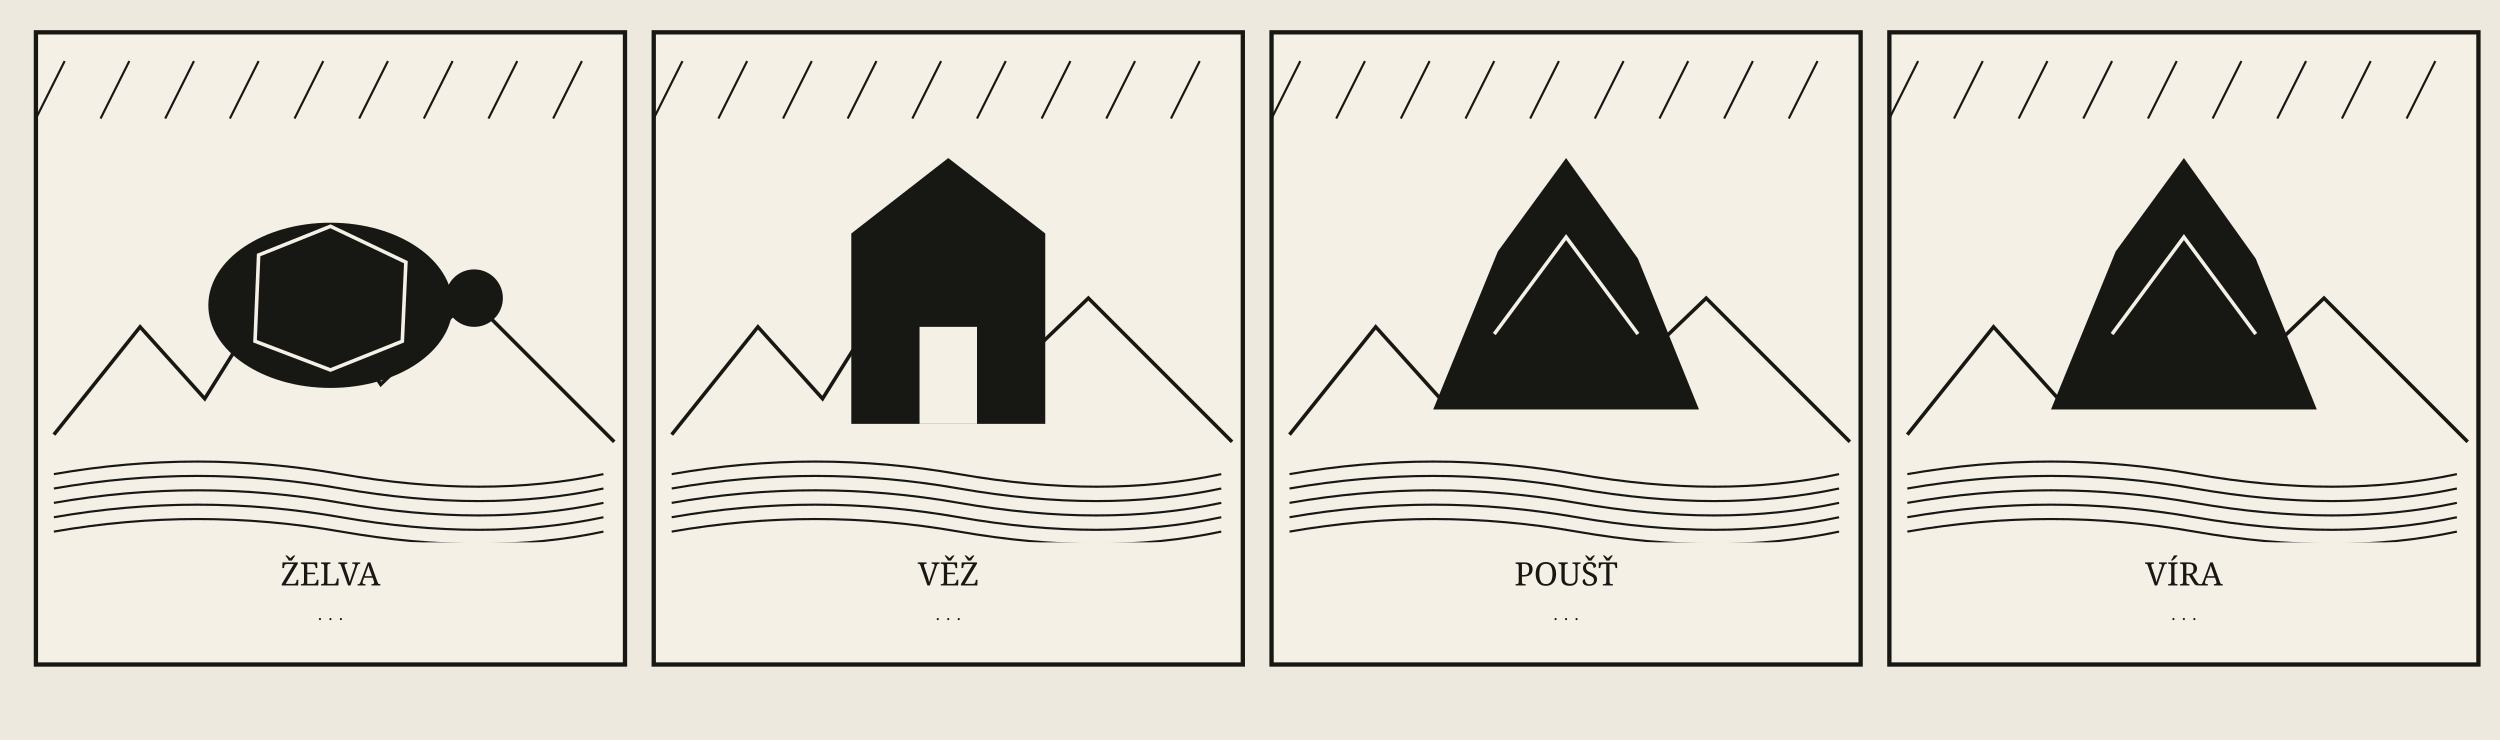
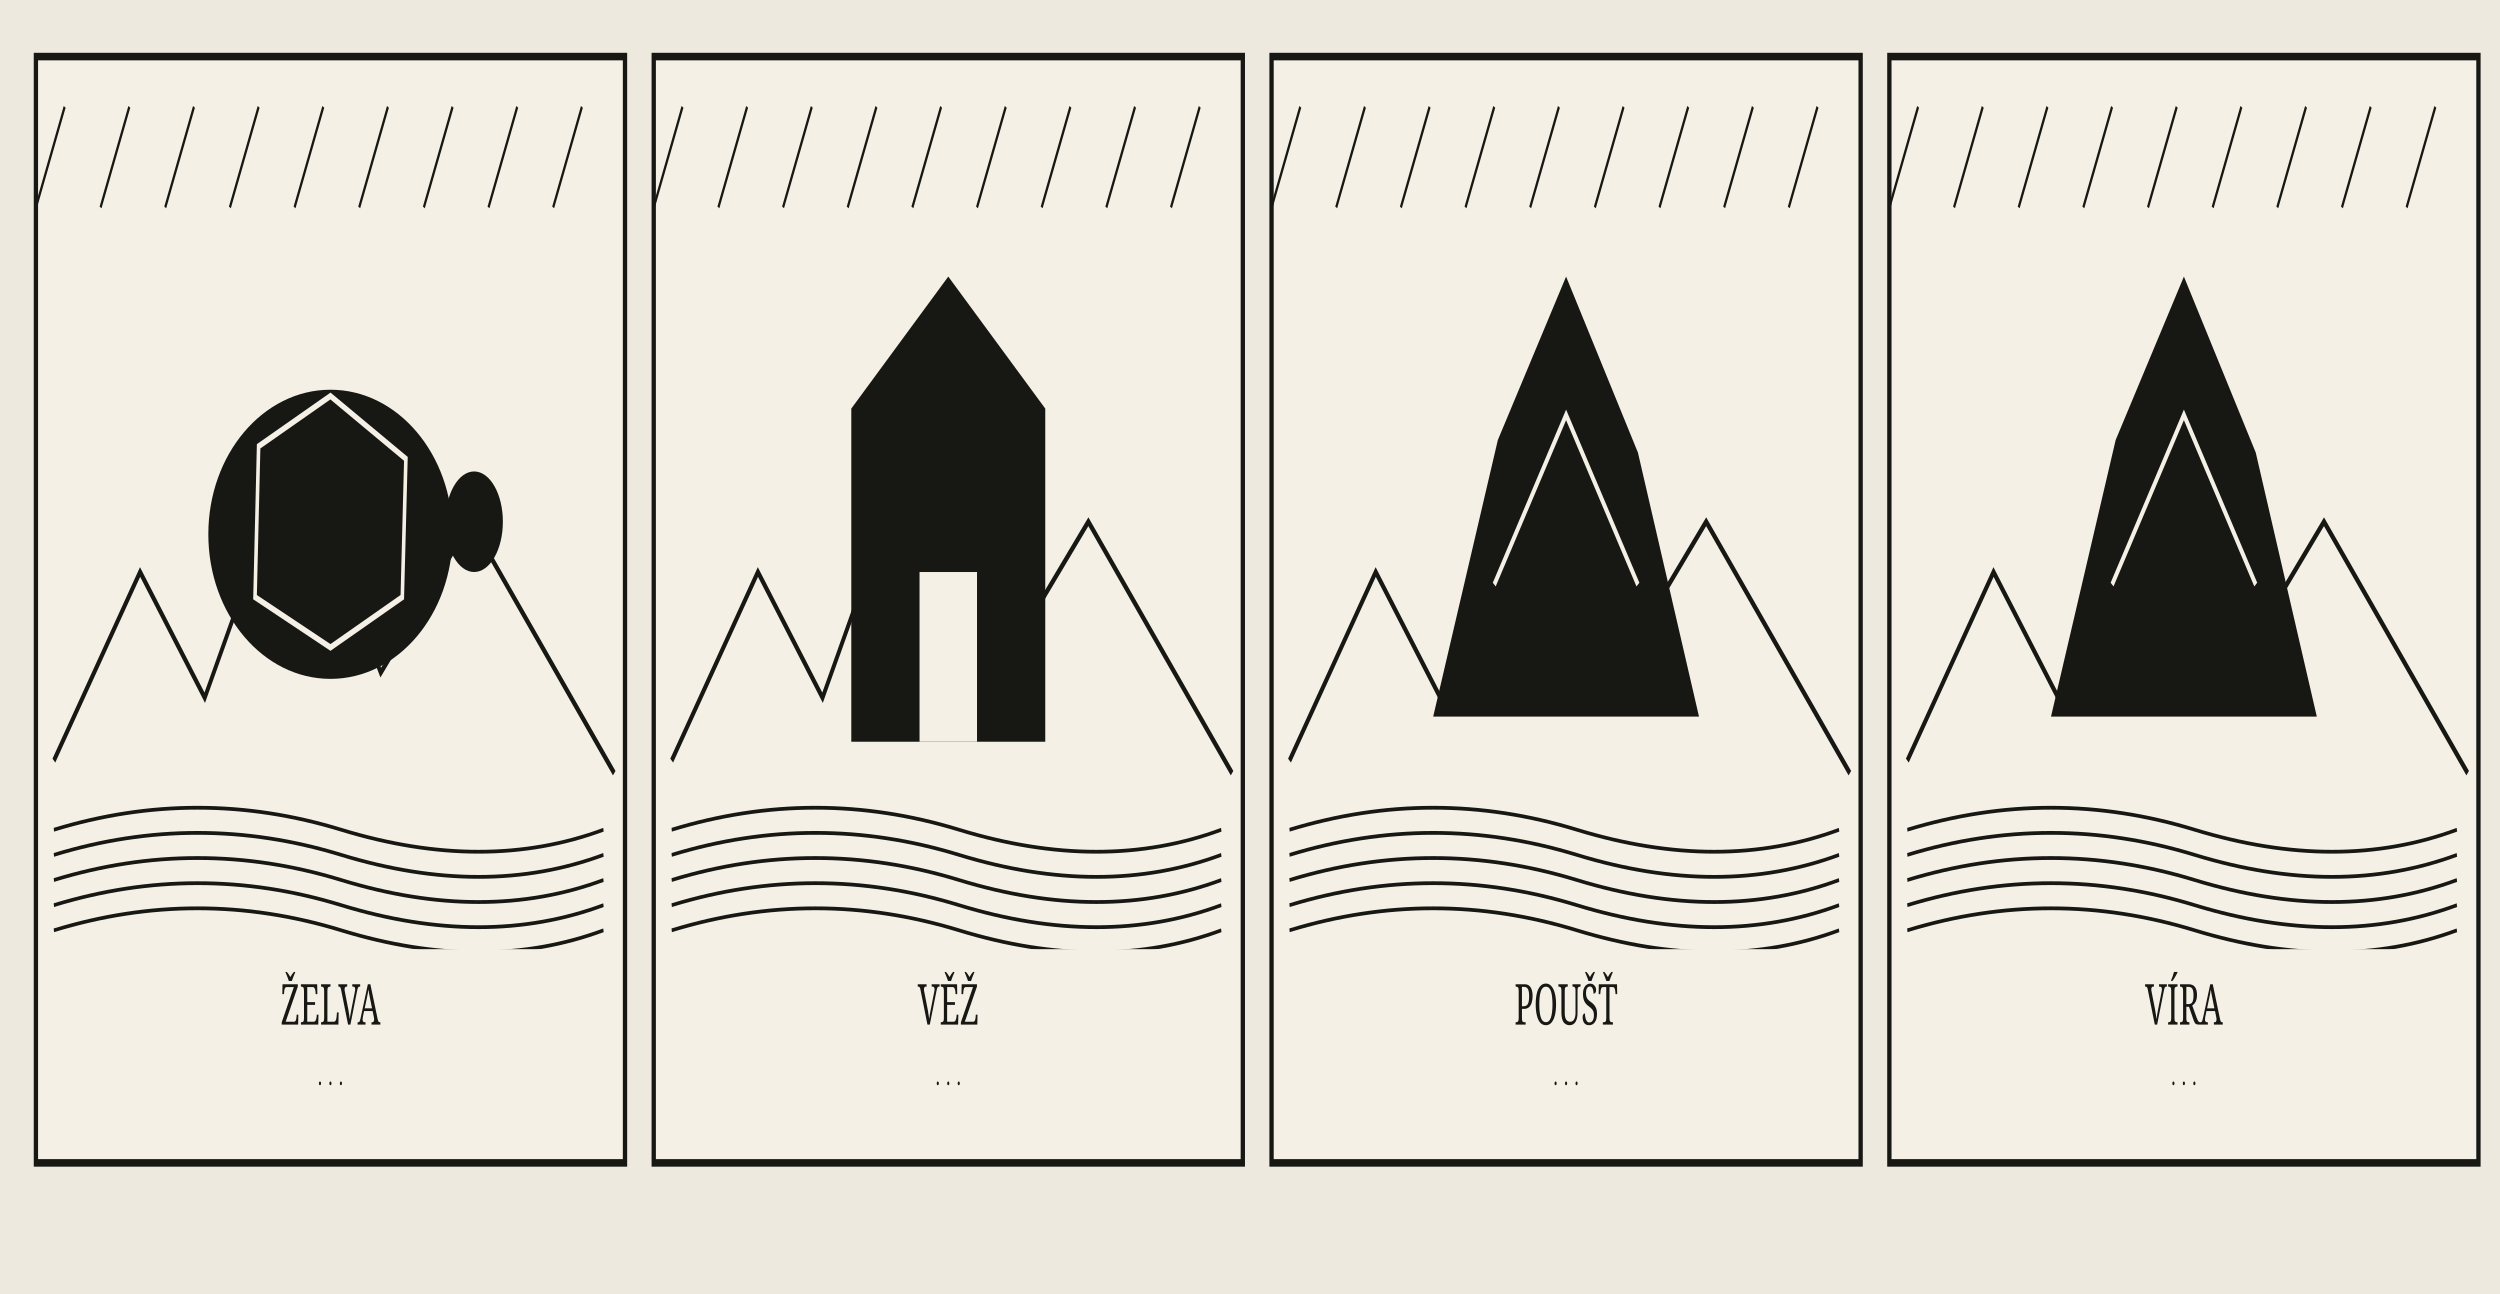
- <svg xmlns="http://www.w3.org/2000/svg" viewBox="0 0 696 206">
-   <rect width="696" height="206" fill="#eee9de" />
-   <g>
-     <rect x="10" y="9" width="164" height="176" fill="#f5f0e6" stroke="#171714" stroke-width="1.2" />
-     <path d="M18 17l-8 16" stroke="#171714" stroke-width=".6" />
-     <path d="M36 17l-8 16" stroke="#171714" stroke-width=".6" />
-     <path d="M54 17l-8 16" stroke="#171714" stroke-width=".6" />
-     <path d="M72 17l-8 16" stroke="#171714" stroke-width=".6" />
-     <path d="M90 17l-8 16" stroke="#171714" stroke-width=".6" />
-     <path d="M108 17l-8 16" stroke="#171714" stroke-width=".6" />
-     <path d="M126 17l-8 16" stroke="#171714" stroke-width=".6" />
-     <path d="M144 17l-8 16" stroke="#171714" stroke-width=".6" />
-     <path d="M162 17l-8 16" stroke="#171714" stroke-width=".6" />
-     <path d="M15 121l24 -30 18 20 25 -40 24 36 25 -24 40 40" stroke="#171714" fill="none" />
-     <ellipse cx="92" cy="85" rx="34" ry="23" fill="#171714" />
-     <path d="M72 71L92 63L113 73L112 95L92 103L71 95Z" stroke="#f5f0e6" fill="none" />
-     <circle cx="132" cy="83" r="8" fill="#171714" />
-     <path d="M15 132q40 -7 80 0t73 0" stroke="#171714" stroke-width=".6" fill="none" />
-     <path d="M15 136q40 -7 80 0t73 0" stroke="#171714" stroke-width=".6" fill="none" />
-     <path d="M15 140q40 -7 80 0t73 0" stroke="#171714" stroke-width=".6" fill="none" />
-     <path d="M15 144q40 -7 80 0t73 0" stroke="#171714" stroke-width=".6" fill="none" />
-     <path d="M15 148q40 -7 80 0t73 0" stroke="#171714" stroke-width=".6" fill="none" />
-     <rect x="15" y="151" width="154" height="29" fill="#f5f0e6" />
-     <text x="92" y="163" text-anchor="middle" font-family="Georgia,serif" font-size="9" fill="#171714">ŽELVA</text>
-     <text x="92" y="174" text-anchor="middle" font-size="5" fill="#171714">· · ·</text>
-   </g>
-   <g>
-     <rect x="182" y="9" width="164" height="176" fill="#f5f0e6" stroke="#171714" stroke-width="1.2" />
-     <path d="M190 17l-8 16" stroke="#171714" stroke-width=".6" />
-     <path d="M208 17l-8 16" stroke="#171714" stroke-width=".6" />
-     <path d="M226 17l-8 16" stroke="#171714" stroke-width=".6" />
-     <path d="M244 17l-8 16" stroke="#171714" stroke-width=".6" />
-     <path d="M262 17l-8 16" stroke="#171714" stroke-width=".6" />
-     <path d="M280 17l-8 16" stroke="#171714" stroke-width=".6" />
-     <path d="M298 17l-8 16" stroke="#171714" stroke-width=".6" />
-     <path d="M316 17l-8 16" stroke="#171714" stroke-width=".6" />
-     <path d="M334 17l-8 16" stroke="#171714" stroke-width=".6" />
-     <path d="M187 121l24 -30 18 20 25 -40 24 36 25 -24 40 40" stroke="#171714" fill="none" />
-     <path d="M237 118V65L264 44L291 65V118Z" fill="#171714" />
-     <path d="M256 118V91H272V118" fill="#f5f0e6" />
-     <path d="M187 132q40 -7 80 0t73 0" stroke="#171714" stroke-width=".6" fill="none" />
-     <path d="M187 136q40 -7 80 0t73 0" stroke="#171714" stroke-width=".6" fill="none" />
-     <path d="M187 140q40 -7 80 0t73 0" stroke="#171714" stroke-width=".6" fill="none" />
-     <path d="M187 144q40 -7 80 0t73 0" stroke="#171714" stroke-width=".6" fill="none" />
-     <path d="M187 148q40 -7 80 0t73 0" stroke="#171714" stroke-width=".6" fill="none" />
-     <rect x="187" y="151" width="154" height="29" fill="#f5f0e6" />
-     <text x="264" y="163" text-anchor="middle" font-family="Georgia,serif" font-size="9" fill="#171714">VĚŽ</text>
-     <text x="264" y="174" text-anchor="middle" font-size="5" fill="#171714">· · ·</text>
-   </g>
-   <g>
-     <rect x="354" y="9" width="164" height="176" fill="#f5f0e6" stroke="#171714" stroke-width="1.2" />
-     <path d="M362 17l-8 16" stroke="#171714" stroke-width=".6" />
-     <path d="M380 17l-8 16" stroke="#171714" stroke-width=".6" />
-     <path d="M398 17l-8 16" stroke="#171714" stroke-width=".6" />
-     <path d="M416 17l-8 16" stroke="#171714" stroke-width=".6" />
-     <path d="M434 17l-8 16" stroke="#171714" stroke-width=".6" />
-     <path d="M452 17l-8 16" stroke="#171714" stroke-width=".6" />
-     <path d="M470 17l-8 16" stroke="#171714" stroke-width=".6" />
-     <path d="M488 17l-8 16" stroke="#171714" stroke-width=".6" />
-     <path d="M506 17l-8 16" stroke="#171714" stroke-width=".6" />
-     <path d="M359 121l24 -30 18 20 25 -40 24 36 25 -24 40 40" stroke="#171714" fill="none" />
-     <path d="M399 114L417 70L436 44L456 72L473 114Z" fill="#171714" />
-     <path d="M416 93L436 66L456 93" stroke="#f5f0e6" fill="none" />
-     <path d="M359 132q40 -7 80 0t73 0" stroke="#171714" stroke-width=".6" fill="none" />
-     <path d="M359 136q40 -7 80 0t73 0" stroke="#171714" stroke-width=".6" fill="none" />
-     <path d="M359 140q40 -7 80 0t73 0" stroke="#171714" stroke-width=".6" fill="none" />
-     <path d="M359 144q40 -7 80 0t73 0" stroke="#171714" stroke-width=".6" fill="none" />
-     <path d="M359 148q40 -7 80 0t73 0" stroke="#171714" stroke-width=".6" fill="none" />
-     <rect x="359" y="151" width="154" height="29" fill="#f5f0e6" />
-     <text x="436" y="163" text-anchor="middle" font-family="Georgia,serif" font-size="9" fill="#171714">POUŠŤ</text>
-     <text x="436" y="174" text-anchor="middle" font-size="5" fill="#171714">· · ·</text>
-   </g>
-   <g>
-     <rect x="526" y="9" width="164" height="176" fill="#f5f0e6" stroke="#171714" stroke-width="1.2" />
-     <path d="M534 17l-8 16" stroke="#171714" stroke-width=".6" />
-     <path d="M552 17l-8 16" stroke="#171714" stroke-width=".6" />
-     <path d="M570 17l-8 16" stroke="#171714" stroke-width=".6" />
-     <path d="M588 17l-8 16" stroke="#171714" stroke-width=".6" />
-     <path d="M606 17l-8 16" stroke="#171714" stroke-width=".6" />
-     <path d="M624 17l-8 16" stroke="#171714" stroke-width=".6" />
-     <path d="M642 17l-8 16" stroke="#171714" stroke-width=".6" />
-     <path d="M660 17l-8 16" stroke="#171714" stroke-width=".6" />
-     <path d="M678 17l-8 16" stroke="#171714" stroke-width=".6" />
-     <path d="M531 121l24 -30 18 20 25 -40 24 36 25 -24 40 40" stroke="#171714" fill="none" />
-     <path d="M571 114L589 70L608 44L628 72L645 114Z" fill="#171714" />
-     <path d="M588 93L608 66L628 93" stroke="#f5f0e6" fill="none" />
-     <path d="M531 132q40 -7 80 0t73 0" stroke="#171714" stroke-width=".6" fill="none" />
-     <path d="M531 136q40 -7 80 0t73 0" stroke="#171714" stroke-width=".6" fill="none" />
-     <path d="M531 140q40 -7 80 0t73 0" stroke="#171714" stroke-width=".6" fill="none" />
-     <path d="M531 144q40 -7 80 0t73 0" stroke="#171714" stroke-width=".6" fill="none" />
-     <path d="M531 148q40 -7 80 0t73 0" stroke="#171714" stroke-width=".6" fill="none" />
-     <rect x="531" y="151" width="154" height="29" fill="#f5f0e6" />
-     <text x="608" y="163" text-anchor="middle" font-family="Georgia,serif" font-size="9" fill="#171714">VÍRA</text>
-     <text x="608" y="174" text-anchor="middle" font-size="5" fill="#171714">· · ·</text>
+ <svg xmlns="http://www.w3.org/2000/svg" viewBox="0 0 696 360">
+   <g transform="scale(1 1.75)">
+     <rect width="696" height="206" fill="#eee9de" />
+     <g>
+       <rect x="10" y="9" width="164" height="176" fill="#f5f0e6" stroke="#171714" stroke-width="1.2" />
+       <path d="M18 17l-8 16" stroke="#171714" stroke-width=".6" />
+       <path d="M36 17l-8 16" stroke="#171714" stroke-width=".6" />
+       <path d="M54 17l-8 16" stroke="#171714" stroke-width=".6" />
+       <path d="M72 17l-8 16" stroke="#171714" stroke-width=".6" />
+       <path d="M90 17l-8 16" stroke="#171714" stroke-width=".6" />
+       <path d="M108 17l-8 16" stroke="#171714" stroke-width=".6" />
+       <path d="M126 17l-8 16" stroke="#171714" stroke-width=".6" />
+       <path d="M144 17l-8 16" stroke="#171714" stroke-width=".6" />
+       <path d="M162 17l-8 16" stroke="#171714" stroke-width=".6" />
+       <path d="M15 121l24 -30 18 20 25 -40 24 36 25 -24 40 40" stroke="#171714" fill="none" />
+       <ellipse cx="92" cy="85" rx="34" ry="23" fill="#171714" />
+       <path d="M72 71L92 63L113 73L112 95L92 103L71 95Z" stroke="#f5f0e6" fill="none" />
+       <circle cx="132" cy="83" r="8" fill="#171714" />
+       <path d="M15 132q40 -7 80 0t73 0" stroke="#171714" stroke-width=".6" fill="none" />
+       <path d="M15 136q40 -7 80 0t73 0" stroke="#171714" stroke-width=".6" fill="none" />
+       <path d="M15 140q40 -7 80 0t73 0" stroke="#171714" stroke-width=".6" fill="none" />
+       <path d="M15 144q40 -7 80 0t73 0" stroke="#171714" stroke-width=".6" fill="none" />
+       <path d="M15 148q40 -7 80 0t73 0" stroke="#171714" stroke-width=".6" fill="none" />
+       <rect x="15" y="151" width="154" height="29" fill="#f5f0e6" />
+       <text x="92" y="163" text-anchor="middle" font-family="Georgia,serif" font-size="9" fill="#171714">ŽELVA</text>
+       <text x="92" y="174" text-anchor="middle" font-size="5" fill="#171714">· · ·</text>
+     </g>
+     <g>
+       <rect x="182" y="9" width="164" height="176" fill="#f5f0e6" stroke="#171714" stroke-width="1.2" />
+       <path d="M190 17l-8 16" stroke="#171714" stroke-width=".6" />
+       <path d="M208 17l-8 16" stroke="#171714" stroke-width=".6" />
+       <path d="M226 17l-8 16" stroke="#171714" stroke-width=".6" />
+       <path d="M244 17l-8 16" stroke="#171714" stroke-width=".6" />
+       <path d="M262 17l-8 16" stroke="#171714" stroke-width=".6" />
+       <path d="M280 17l-8 16" stroke="#171714" stroke-width=".6" />
+       <path d="M298 17l-8 16" stroke="#171714" stroke-width=".6" />
+       <path d="M316 17l-8 16" stroke="#171714" stroke-width=".6" />
+       <path d="M334 17l-8 16" stroke="#171714" stroke-width=".6" />
+       <path d="M187 121l24 -30 18 20 25 -40 24 36 25 -24 40 40" stroke="#171714" fill="none" />
+       <path d="M237 118V65L264 44L291 65V118Z" fill="#171714" />
+       <path d="M256 118V91H272V118" fill="#f5f0e6" />
+       <path d="M187 132q40 -7 80 0t73 0" stroke="#171714" stroke-width=".6" fill="none" />
+       <path d="M187 136q40 -7 80 0t73 0" stroke="#171714" stroke-width=".6" fill="none" />
+       <path d="M187 140q40 -7 80 0t73 0" stroke="#171714" stroke-width=".6" fill="none" />
+       <path d="M187 144q40 -7 80 0t73 0" stroke="#171714" stroke-width=".6" fill="none" />
+       <path d="M187 148q40 -7 80 0t73 0" stroke="#171714" stroke-width=".6" fill="none" />
+       <rect x="187" y="151" width="154" height="29" fill="#f5f0e6" />
+       <text x="264" y="163" text-anchor="middle" font-family="Georgia,serif" font-size="9" fill="#171714">VĚŽ</text>
+       <text x="264" y="174" text-anchor="middle" font-size="5" fill="#171714">· · ·</text>
+     </g>
+     <g>
+       <rect x="354" y="9" width="164" height="176" fill="#f5f0e6" stroke="#171714" stroke-width="1.2" />
+       <path d="M362 17l-8 16" stroke="#171714" stroke-width=".6" />
+       <path d="M380 17l-8 16" stroke="#171714" stroke-width=".6" />
+       <path d="M398 17l-8 16" stroke="#171714" stroke-width=".6" />
+       <path d="M416 17l-8 16" stroke="#171714" stroke-width=".6" />
+       <path d="M434 17l-8 16" stroke="#171714" stroke-width=".6" />
+       <path d="M452 17l-8 16" stroke="#171714" stroke-width=".6" />
+       <path d="M470 17l-8 16" stroke="#171714" stroke-width=".6" />
+       <path d="M488 17l-8 16" stroke="#171714" stroke-width=".6" />
+       <path d="M506 17l-8 16" stroke="#171714" stroke-width=".6" />
+       <path d="M359 121l24 -30 18 20 25 -40 24 36 25 -24 40 40" stroke="#171714" fill="none" />
+       <path d="M399 114L417 70L436 44L456 72L473 114Z" fill="#171714" />
+       <path d="M416 93L436 66L456 93" stroke="#f5f0e6" fill="none" />
+       <path d="M359 132q40 -7 80 0t73 0" stroke="#171714" stroke-width=".6" fill="none" />
+       <path d="M359 136q40 -7 80 0t73 0" stroke="#171714" stroke-width=".6" fill="none" />
+       <path d="M359 140q40 -7 80 0t73 0" stroke="#171714" stroke-width=".6" fill="none" />
+       <path d="M359 144q40 -7 80 0t73 0" stroke="#171714" stroke-width=".6" fill="none" />
+       <path d="M359 148q40 -7 80 0t73 0" stroke="#171714" stroke-width=".6" fill="none" />
+       <rect x="359" y="151" width="154" height="29" fill="#f5f0e6" />
+       <text x="436" y="163" text-anchor="middle" font-family="Georgia,serif" font-size="9" fill="#171714">POUŠŤ</text>
+       <text x="436" y="174" text-anchor="middle" font-size="5" fill="#171714">· · ·</text>
+     </g>
+     <g>
+       <rect x="526" y="9" width="164" height="176" fill="#f5f0e6" stroke="#171714" stroke-width="1.2" />
+       <path d="M534 17l-8 16" stroke="#171714" stroke-width=".6" />
+       <path d="M552 17l-8 16" stroke="#171714" stroke-width=".6" />
+       <path d="M570 17l-8 16" stroke="#171714" stroke-width=".6" />
+       <path d="M588 17l-8 16" stroke="#171714" stroke-width=".6" />
+       <path d="M606 17l-8 16" stroke="#171714" stroke-width=".6" />
+       <path d="M624 17l-8 16" stroke="#171714" stroke-width=".6" />
+       <path d="M642 17l-8 16" stroke="#171714" stroke-width=".6" />
+       <path d="M660 17l-8 16" stroke="#171714" stroke-width=".6" />
+       <path d="M678 17l-8 16" stroke="#171714" stroke-width=".6" />
+       <path d="M531 121l24 -30 18 20 25 -40 24 36 25 -24 40 40" stroke="#171714" fill="none" />
+       <path d="M571 114L589 70L608 44L628 72L645 114Z" fill="#171714" />
+       <path d="M588 93L608 66L628 93" stroke="#f5f0e6" fill="none" />
+       <path d="M531 132q40 -7 80 0t73 0" stroke="#171714" stroke-width=".6" fill="none" />
+       <path d="M531 136q40 -7 80 0t73 0" stroke="#171714" stroke-width=".6" fill="none" />
+       <path d="M531 140q40 -7 80 0t73 0" stroke="#171714" stroke-width=".6" fill="none" />
+       <path d="M531 144q40 -7 80 0t73 0" stroke="#171714" stroke-width=".6" fill="none" />
+       <path d="M531 148q40 -7 80 0t73 0" stroke="#171714" stroke-width=".6" fill="none" />
+       <rect x="531" y="151" width="154" height="29" fill="#f5f0e6" />
+       <text x="608" y="163" text-anchor="middle" font-family="Georgia,serif" font-size="9" fill="#171714">VÍRA</text>
+       <text x="608" y="174" text-anchor="middle" font-size="5" fill="#171714">· · ·</text>
+     </g>
  </g>
</svg>
